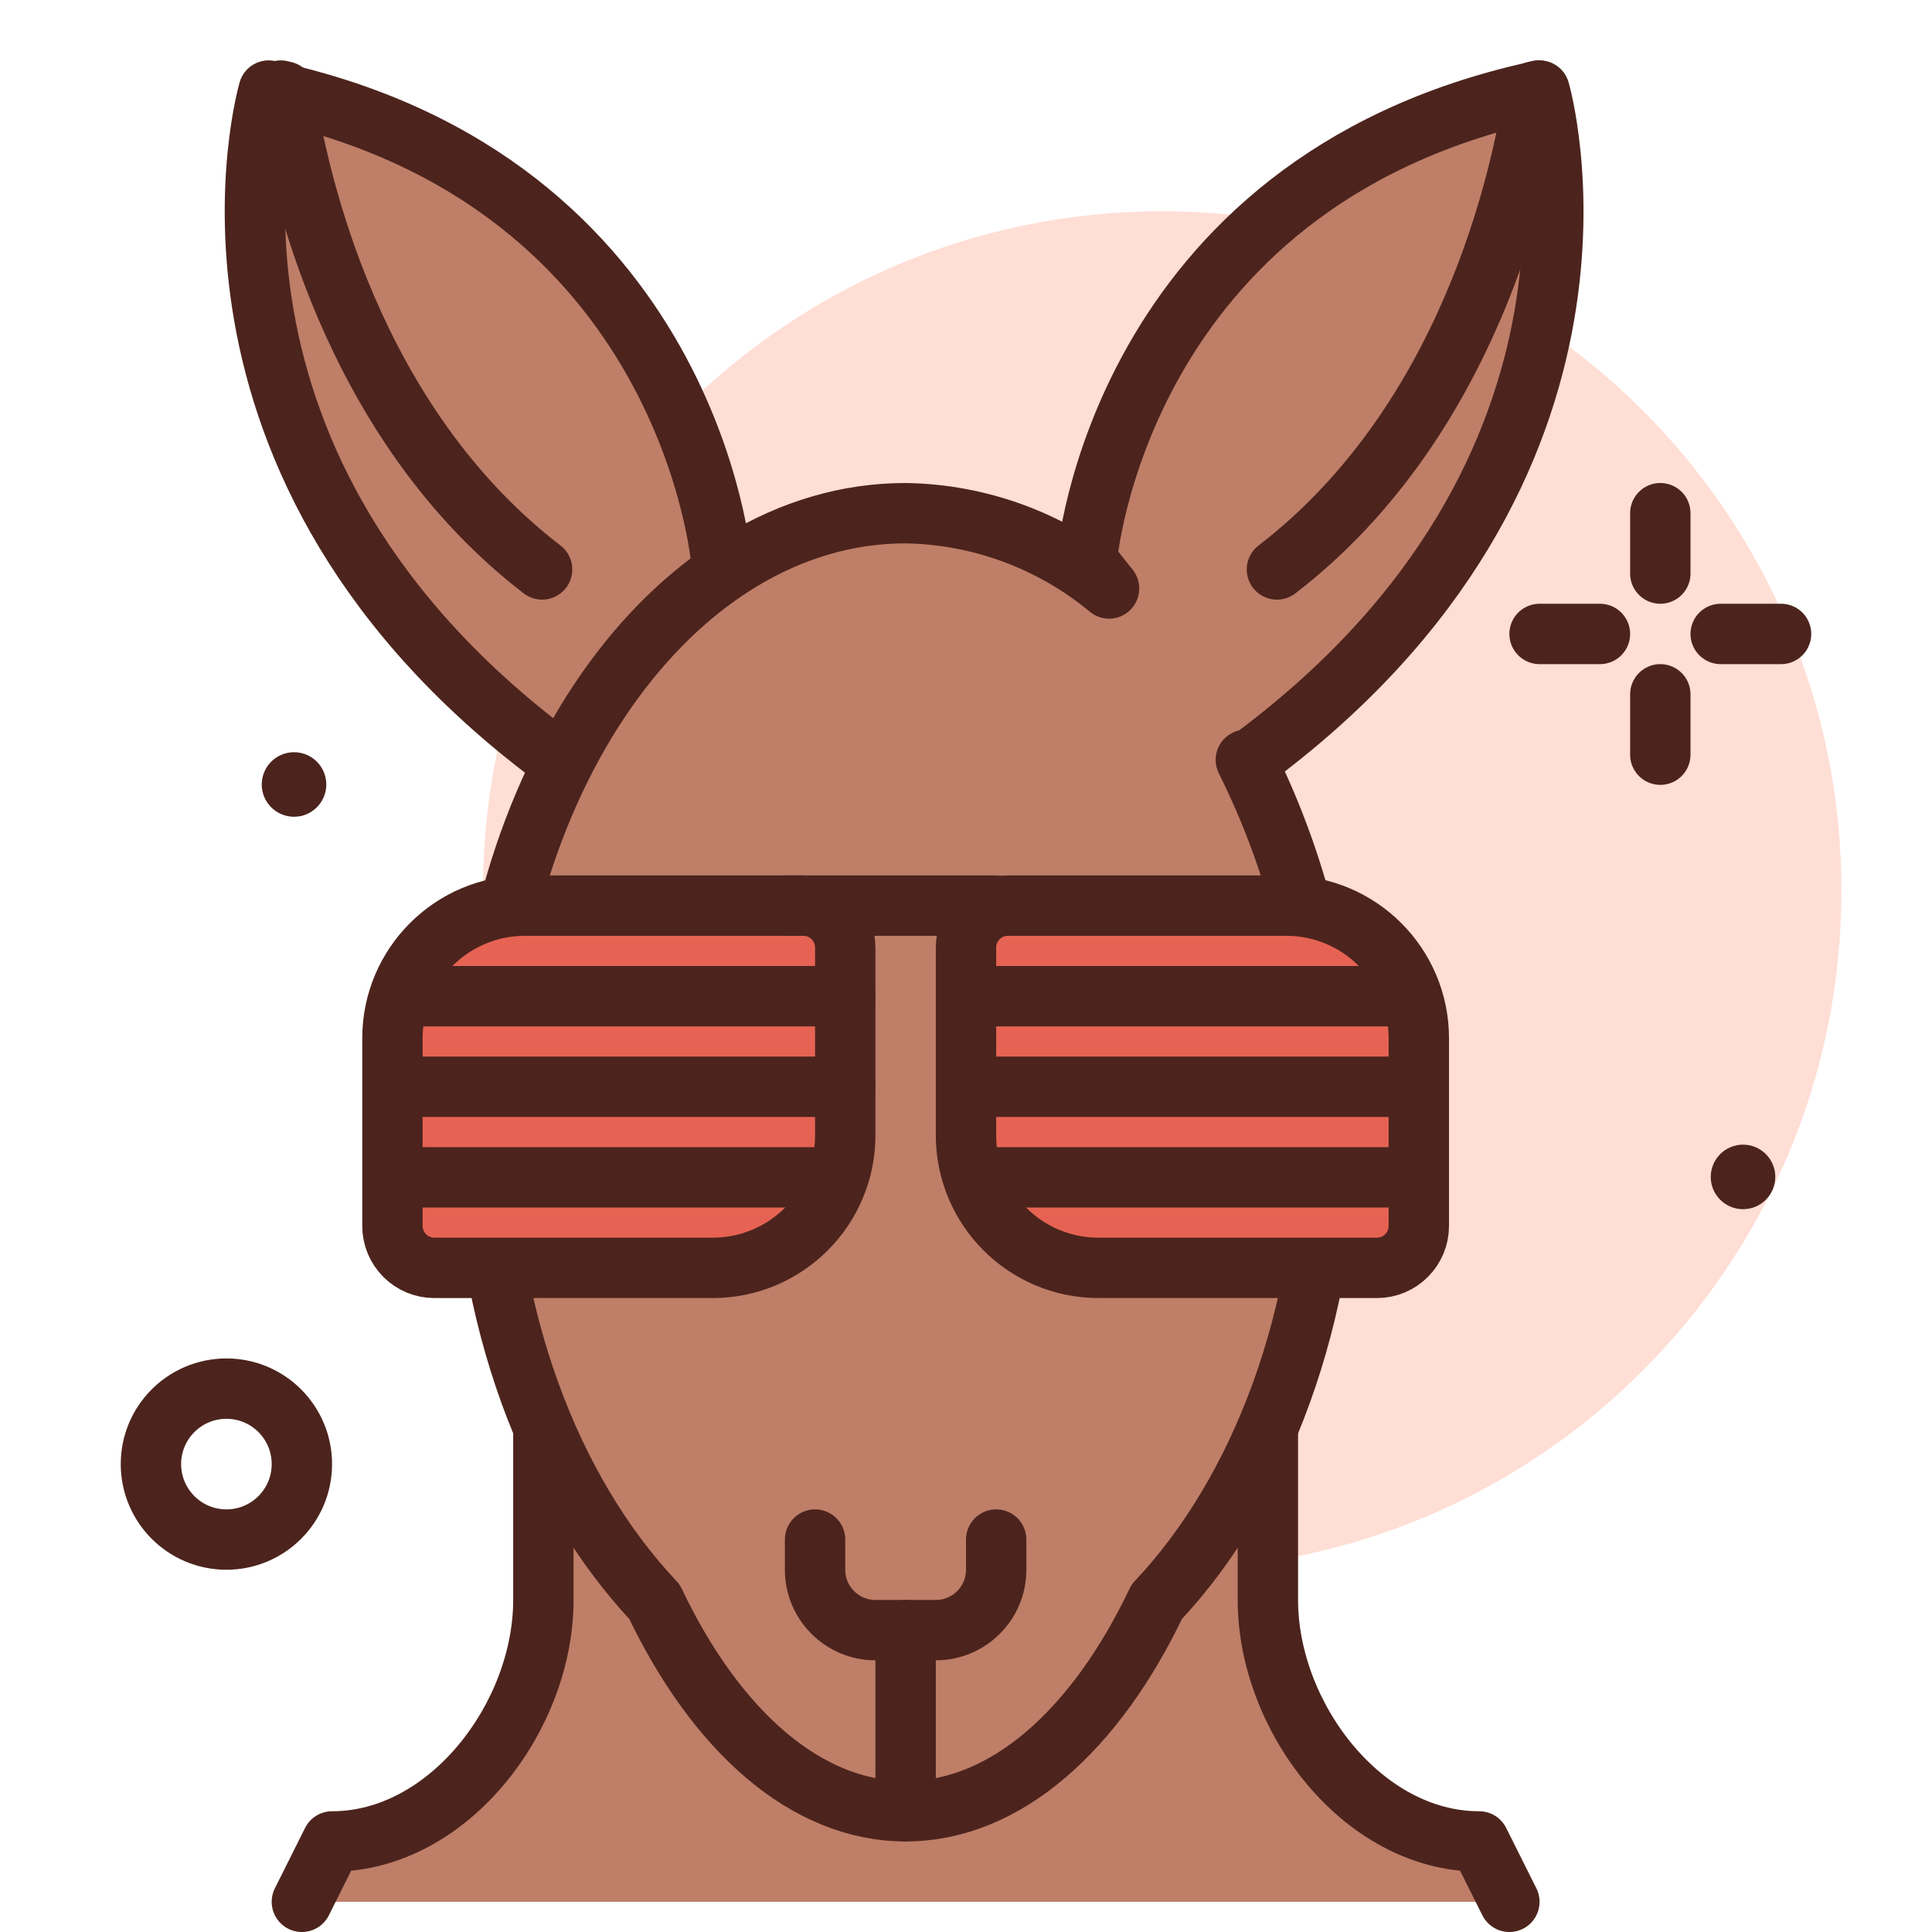
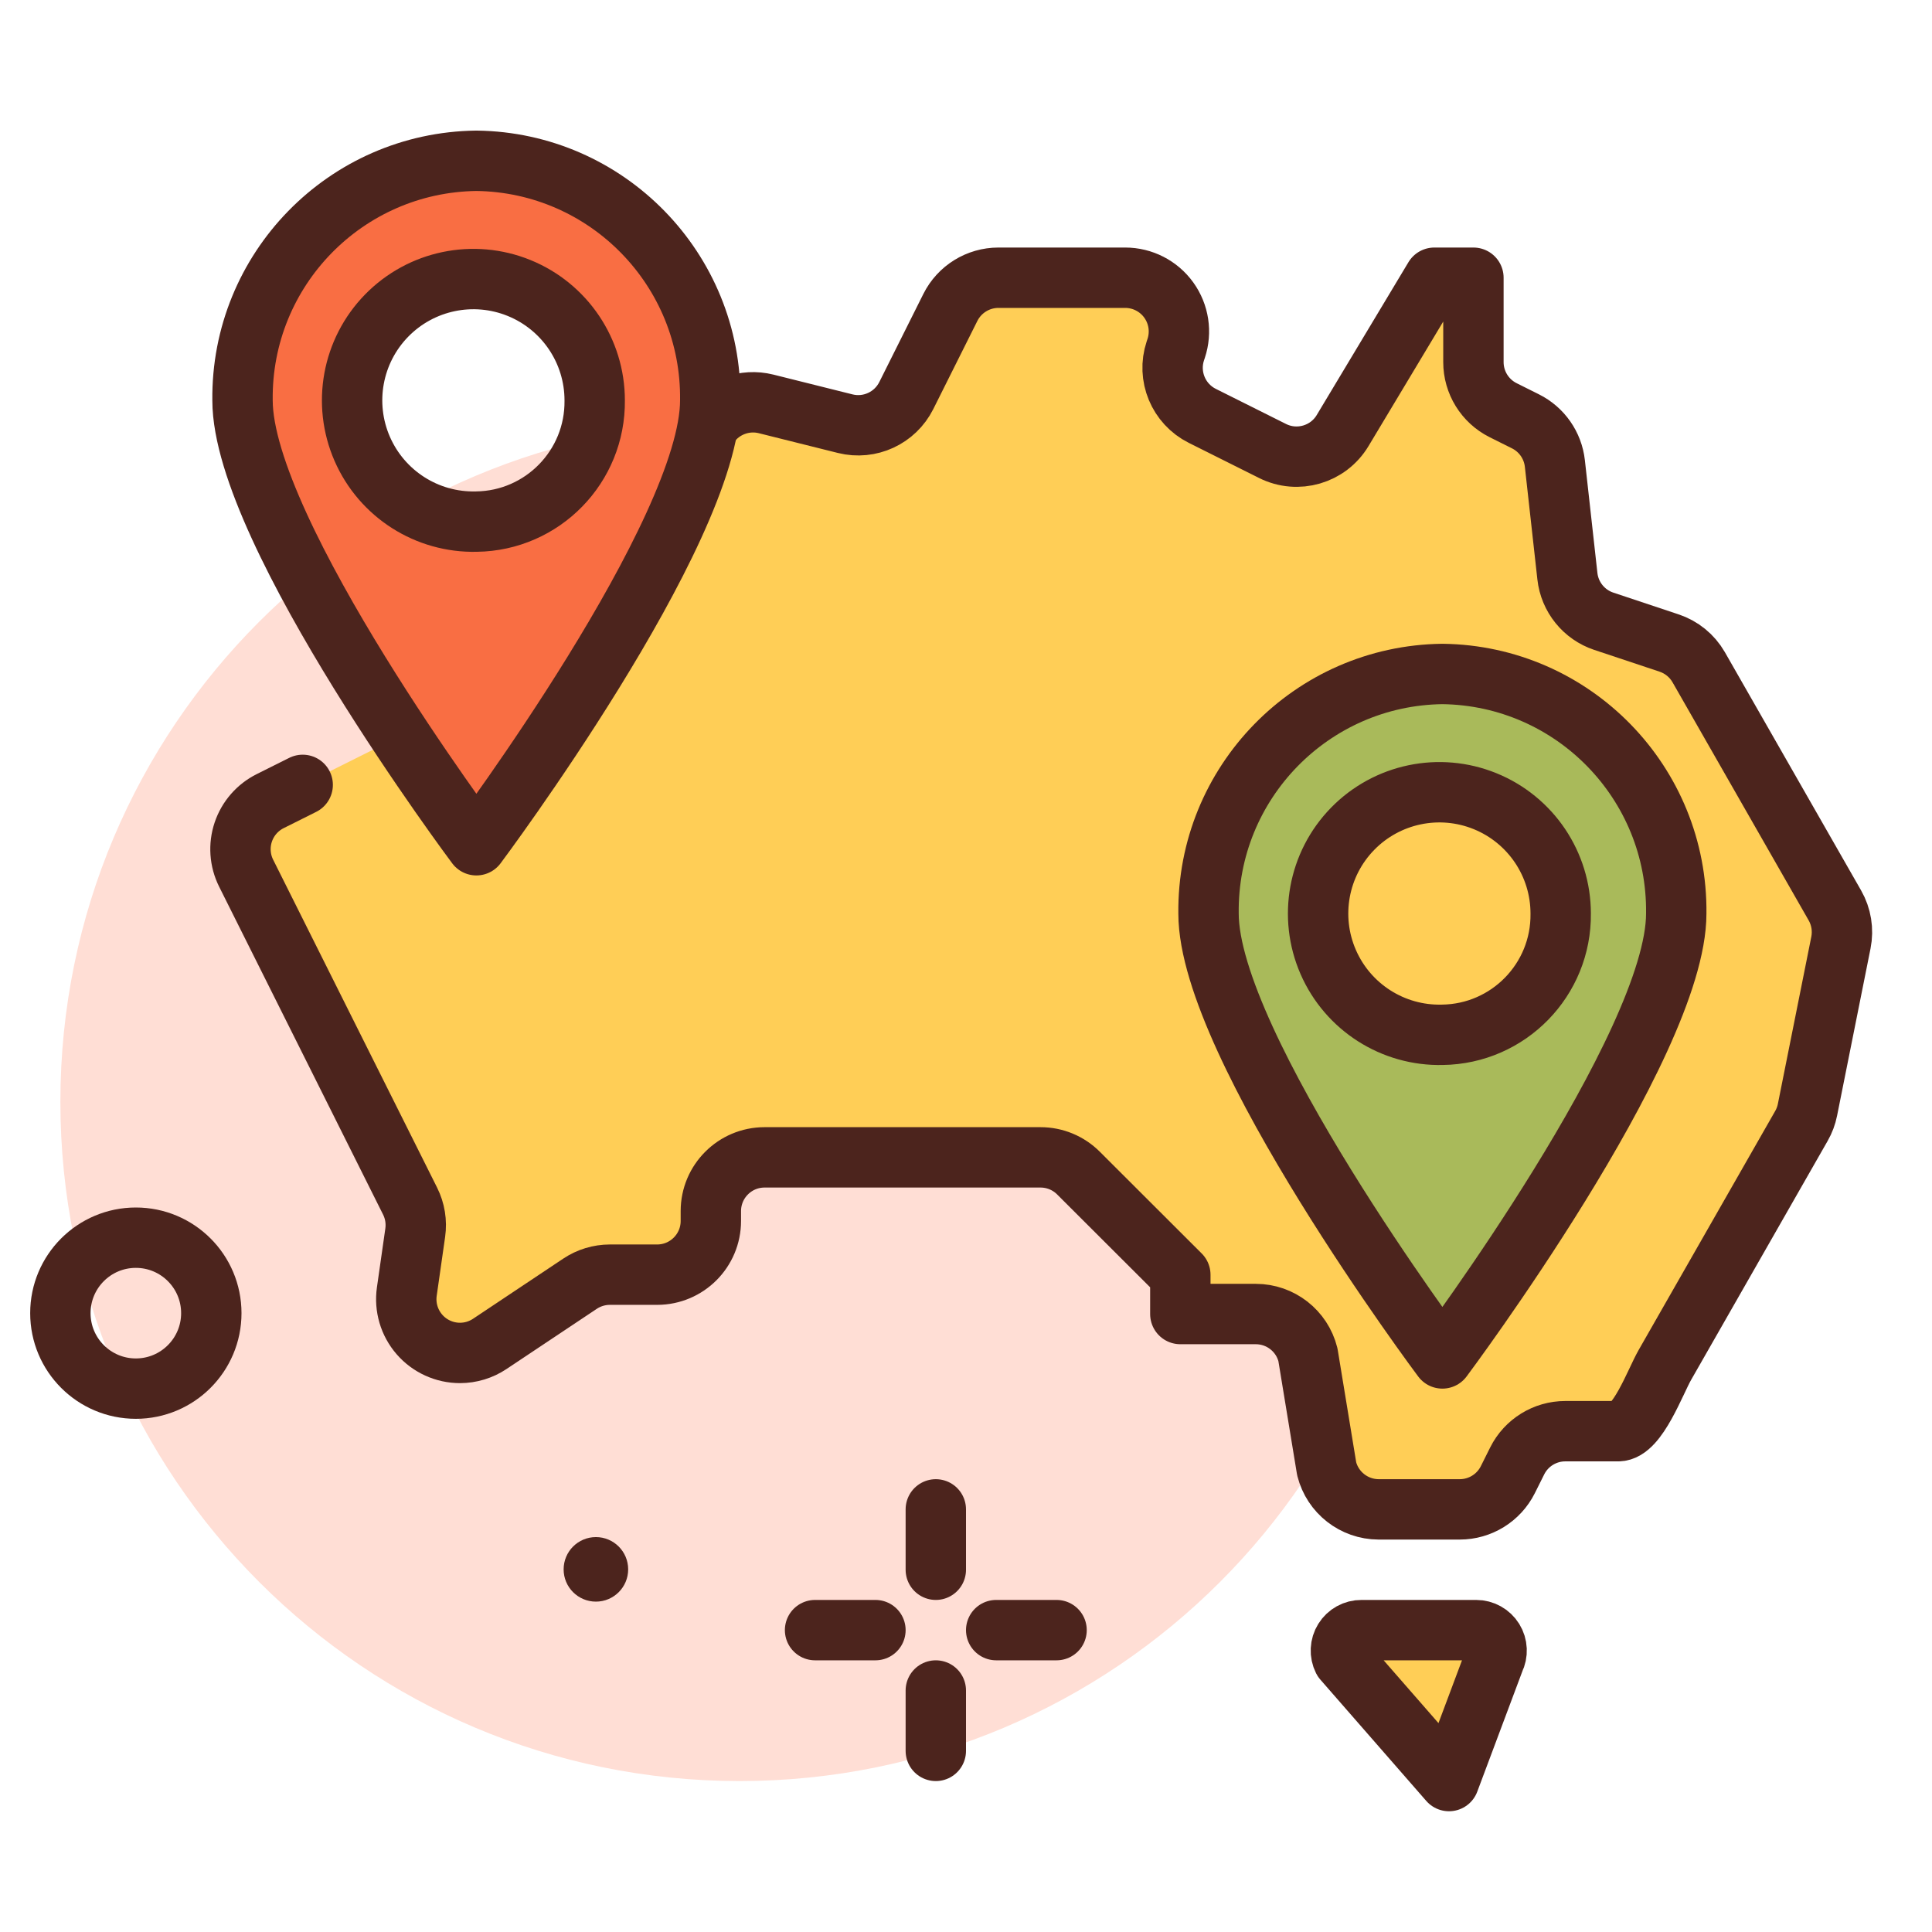
<svg xmlns="http://www.w3.org/2000/svg" width="800px" height="800px" viewBox="0 0 64 64">
-   <g id="kangaroo-glass">
-     <circle cx="38.5" cy="29.5" r="22.5" style="fill:#ffded5" />
-     <circle cx="9.74" cy="25.987" r="1.069" style="fill:#4c241d" />
-     <circle cx="57.74" cy="38.987" r="1.069" style="fill:#4c241d" />
-     <circle cx="7.5" cy="48.5" r="2.5" style="fill:none;stroke:#4c241d;stroke-linecap:round;stroke-linejoin:round;stroke-width:2px" />
-     <line x1="55" y1="17" x2="55" y2="19" style="fill:none;stroke:#4c241d;stroke-linecap:round;stroke-linejoin:round;stroke-width:2px" />
-     <line x1="55" y1="23" x2="55" y2="25" style="fill:none;stroke:#4c241d;stroke-linecap:round;stroke-linejoin:round;stroke-width:2px" />
-     <line x1="51" y1="21" x2="53" y2="21" style="fill:none;stroke:#4c241d;stroke-linecap:round;stroke-linejoin:round;stroke-width:2px" />
-     <line x1="57" y1="21" x2="59" y2="21" style="fill:none;stroke:#4c241d;stroke-linecap:round;stroke-linejoin:round;stroke-width:2px" />
-     <path d="M23.9,18.653S22.9,6,8.9,3c0,0-3.644,12.473,9.678,22.237" style="fill:#bf7e68;stroke:#4c241d;stroke-linecap:round;stroke-linejoin:round;stroke-width:2px" />
-     <path d="M50,63l-1-2h0c-3.866,0-7-4.134-7-8V47H18v6c0,3.866-3.134,8-7,8h0l-1,2" style="fill:#bf7e68;stroke:#4c241d;stroke-linecap:round;stroke-linejoin:round;stroke-width:2px" />
-     <path d="M51,3c-.044.009-.084.021-.127.031h0C37,6.081,36,18.569,36,18.569l.739.925A10.812,10.812,0,0,0,30,17c-7.732,0-14,8.954-14,20,0,6.588,2.24,12.414,5.68,16.058C23.7,57.3,26.673,60,30,60s6.3-2.7,8.32-6.942C41.76,49.414,44,43.588,44,37a25.962,25.962,0,0,0-2.73-11.829l.052.066C54.644,15.473,51,3,51,3Z" style="fill:#bf7e68;stroke:#4c241d;stroke-linecap:round;stroke-linejoin:round;stroke-width:2px" />
-     <path d="M50.958,3c-.044.009-.084.021-.127.031-.426,2.846-2.169,10.941-8.531,15.833" style="fill:none;stroke:#4c241d;stroke-linecap:round;stroke-linejoin:round;stroke-width:2px" />
-     <path d="M9.3,3c.044.009.084.021.127.031.426,2.846,2.169,10.941,8.531,15.833" style="fill:none;stroke:#4c241d;stroke-linecap:round;stroke-linejoin:round;stroke-width:2px" />
-     <line x1="30" y1="60" x2="30" y2="54" style="fill:none;stroke:#4c241d;stroke-linecap:round;stroke-linejoin:round;stroke-width:2px" />
-     <path d="M33,51v1a2,2,0,0,1-2,2H29a2,2,0,0,1-2-2V51" style="fill:none;stroke:#4c241d;stroke-linecap:round;stroke-linejoin:round;stroke-width:2px" />
-     <path d="M17.393,30h9.218A1.389,1.389,0,0,1,28,31.389v6.218A4.393,4.393,0,0,1,23.607,42H14.389A1.389,1.389,0,0,1,13,40.611V34.393A4.393,4.393,0,0,1,17.393,30Z" style="fill:#e66353;stroke:#4c241d;stroke-linecap:round;stroke-linejoin:round;stroke-width:2px" />
-     <line x1="14" y1="33" x2="28" y2="33" style="fill:none;stroke:#4c241d;stroke-linecap:round;stroke-linejoin:round;stroke-width:2px" />
-     <line x1="28" y1="36" x2="14" y2="36" style="fill:none;stroke:#4c241d;stroke-linecap:round;stroke-linejoin:round;stroke-width:2px" />
-     <line x1="26.923" y1="39" x2="14" y2="39" style="fill:none;stroke:#4c241d;stroke-linecap:round;stroke-linejoin:round;stroke-width:2px" />
-     <path d="M33.389,30h9.218A4.393,4.393,0,0,1,47,34.393v6.218A1.389,1.389,0,0,1,45.611,42H36.393A4.393,4.393,0,0,1,32,37.607V31.389A1.389,1.389,0,0,1,33.389,30Z" transform="translate(79 72) rotate(180)" style="fill:#e66353;stroke:#4c241d;stroke-linecap:round;stroke-linejoin:round;stroke-width:2px" />
-     <line x1="46" y1="33" x2="32" y2="33" style="fill:none;stroke:#4c241d;stroke-linecap:round;stroke-linejoin:round;stroke-width:2px" />
-     <line x1="32" y1="36" x2="46" y2="36" style="fill:none;stroke:#4c241d;stroke-linecap:round;stroke-linejoin:round;stroke-width:2px" />
-     <line x1="33.077" y1="39" x2="46" y2="39" style="fill:none;stroke:#4c241d;stroke-linecap:round;stroke-linejoin:round;stroke-width:2px" />
-     <line x1="26" y1="30" x2="33" y2="30" style="fill:none;stroke:#4c241d;stroke-linecap:round;stroke-linejoin:round;stroke-width:2px" />
+   <g id="travel">
+     <circle cx="24.5" cy="36.5" r="22.5" style="fill:#ffded5" />
+     <circle cx="4.5" cy="43.5" r="2.5" style="fill:none;stroke:#4c241d;stroke-linecap:round;stroke-linejoin:round;stroke-width:2px" />
+     <path d="M10.027,26l-1.074.537a1.779,1.779,0,0,0-.8,2.387l5.432,10.864a1.778,1.778,0,0,1,.17,1.047l-.279,1.952a1.78,1.78,0,0,0,1.762,2.031h0a1.778,1.778,0,0,0,.987-.3l2.989-1.993a1.785,1.785,0,0,1,.987-.3h1.568a1.78,1.78,0,0,0,1.779-1.78v-.327a1.78,1.78,0,0,1,1.779-1.779h9.141a1.776,1.776,0,0,1,1.258.521L39.1,42.229v1.3h2.5a1.781,1.781,0,0,1,1.727,1.348l.621,3.78A1.78,1.78,0,0,0,45.665,50h2.692a1.781,1.781,0,0,0,1.592-.984l.311-.623a1.78,1.78,0,0,1,1.592-.983h1.753c.639,0,1.228-1.638,1.545-2.192l4.525-7.92a1.759,1.759,0,0,0,.2-.534l1.108-5.539a1.782,1.782,0,0,0-.2-1.232L56.27,22.1a1.777,1.777,0,0,0-.982-.8l-2.161-.72a1.779,1.779,0,0,1-1.205-1.492l-.415-3.735a1.78,1.78,0,0,0-.973-1.395l-.741-.37a1.781,1.781,0,0,1-.984-1.592V9.2H47.514l-3.038,5.063a1.779,1.779,0,0,1-2.322.676l-2.326-1.163a1.78,1.78,0,0,1-.893-2.154l.027-.08A1.78,1.78,0,0,0,37.274,9.2h-4.2a1.781,1.781,0,0,0-1.592.984l-1.46,2.92A1.78,1.78,0,0,1,28,14.035l-2.621-.655a1.779,1.779,0,0,0-1.88.692L17.98,21.793a1.773,1.773,0,0,1-.652.557l-2.913,1.457" style="fill:#ffce56;stroke:#4c241d;stroke-linecap:round;stroke-linejoin:round;stroke-width:2px" />
+     <circle cx="19.74" cy="51.987" r="1.069" style="fill:#4c241d" />
+     <line x1="31" y1="50" x2="31" y2="52" style="fill:none;stroke:#4c241d;stroke-linecap:round;stroke-linejoin:round;stroke-width:2px" />
+     <line x1="31" y1="56" x2="31" y2="58" style="fill:none;stroke:#4c241d;stroke-linecap:round;stroke-linejoin:round;stroke-width:2px" />
+     <line x1="27" y1="54" x2="29" y2="54" style="fill:none;stroke:#4c241d;stroke-linecap:round;stroke-linejoin:round;stroke-width:2px" />
+     <line x1="33" y1="54" x2="35" y2="54" style="fill:none;stroke:#4c241d;stroke-linecap:round;stroke-linejoin:round;stroke-width:2px" />
+     <path d="M45.1,54H48.9a.677.677,0,0,1,.606.98L48,59l-3.51-4.02A.677.677,0,0,1,45.1,54Z" style="fill:#ffce56;stroke:#4c241d;stroke-linecap:round;stroke-linejoin:round;stroke-width:2px" />
+     <path d="M15.781,5.326a7.844,7.844,0,0,0-7.747,7.936C8.034,17.645,15.781,28,15.781,28s7.747-10.355,7.747-14.738A7.843,7.843,0,0,0,15.781,5.326Zm0,11.953A4.018,4.018,0,1,1,19.7,13.262,3.97,3.97,0,0,1,15.781,17.279Z" style="fill:#f96e43;stroke:#4c241d;stroke-linecap:round;stroke-linejoin:round;stroke-width:2px" />
+     <path d="M47.781,22.326a7.844,7.844,0,0,0-7.747,7.936C40.034,34.645,47.781,45,47.781,45s7.747-10.355,7.747-14.738A7.843,7.843,0,0,0,47.781,22.326Zm0,11.953A4.018,4.018,0,1,1,51.7,30.262,3.97,3.97,0,0,1,47.781,34.279Z" style="fill:#a9ba5a;stroke:#4c241d;stroke-linecap:round;stroke-linejoin:round;stroke-width:2px" />
  </g>
</svg>
